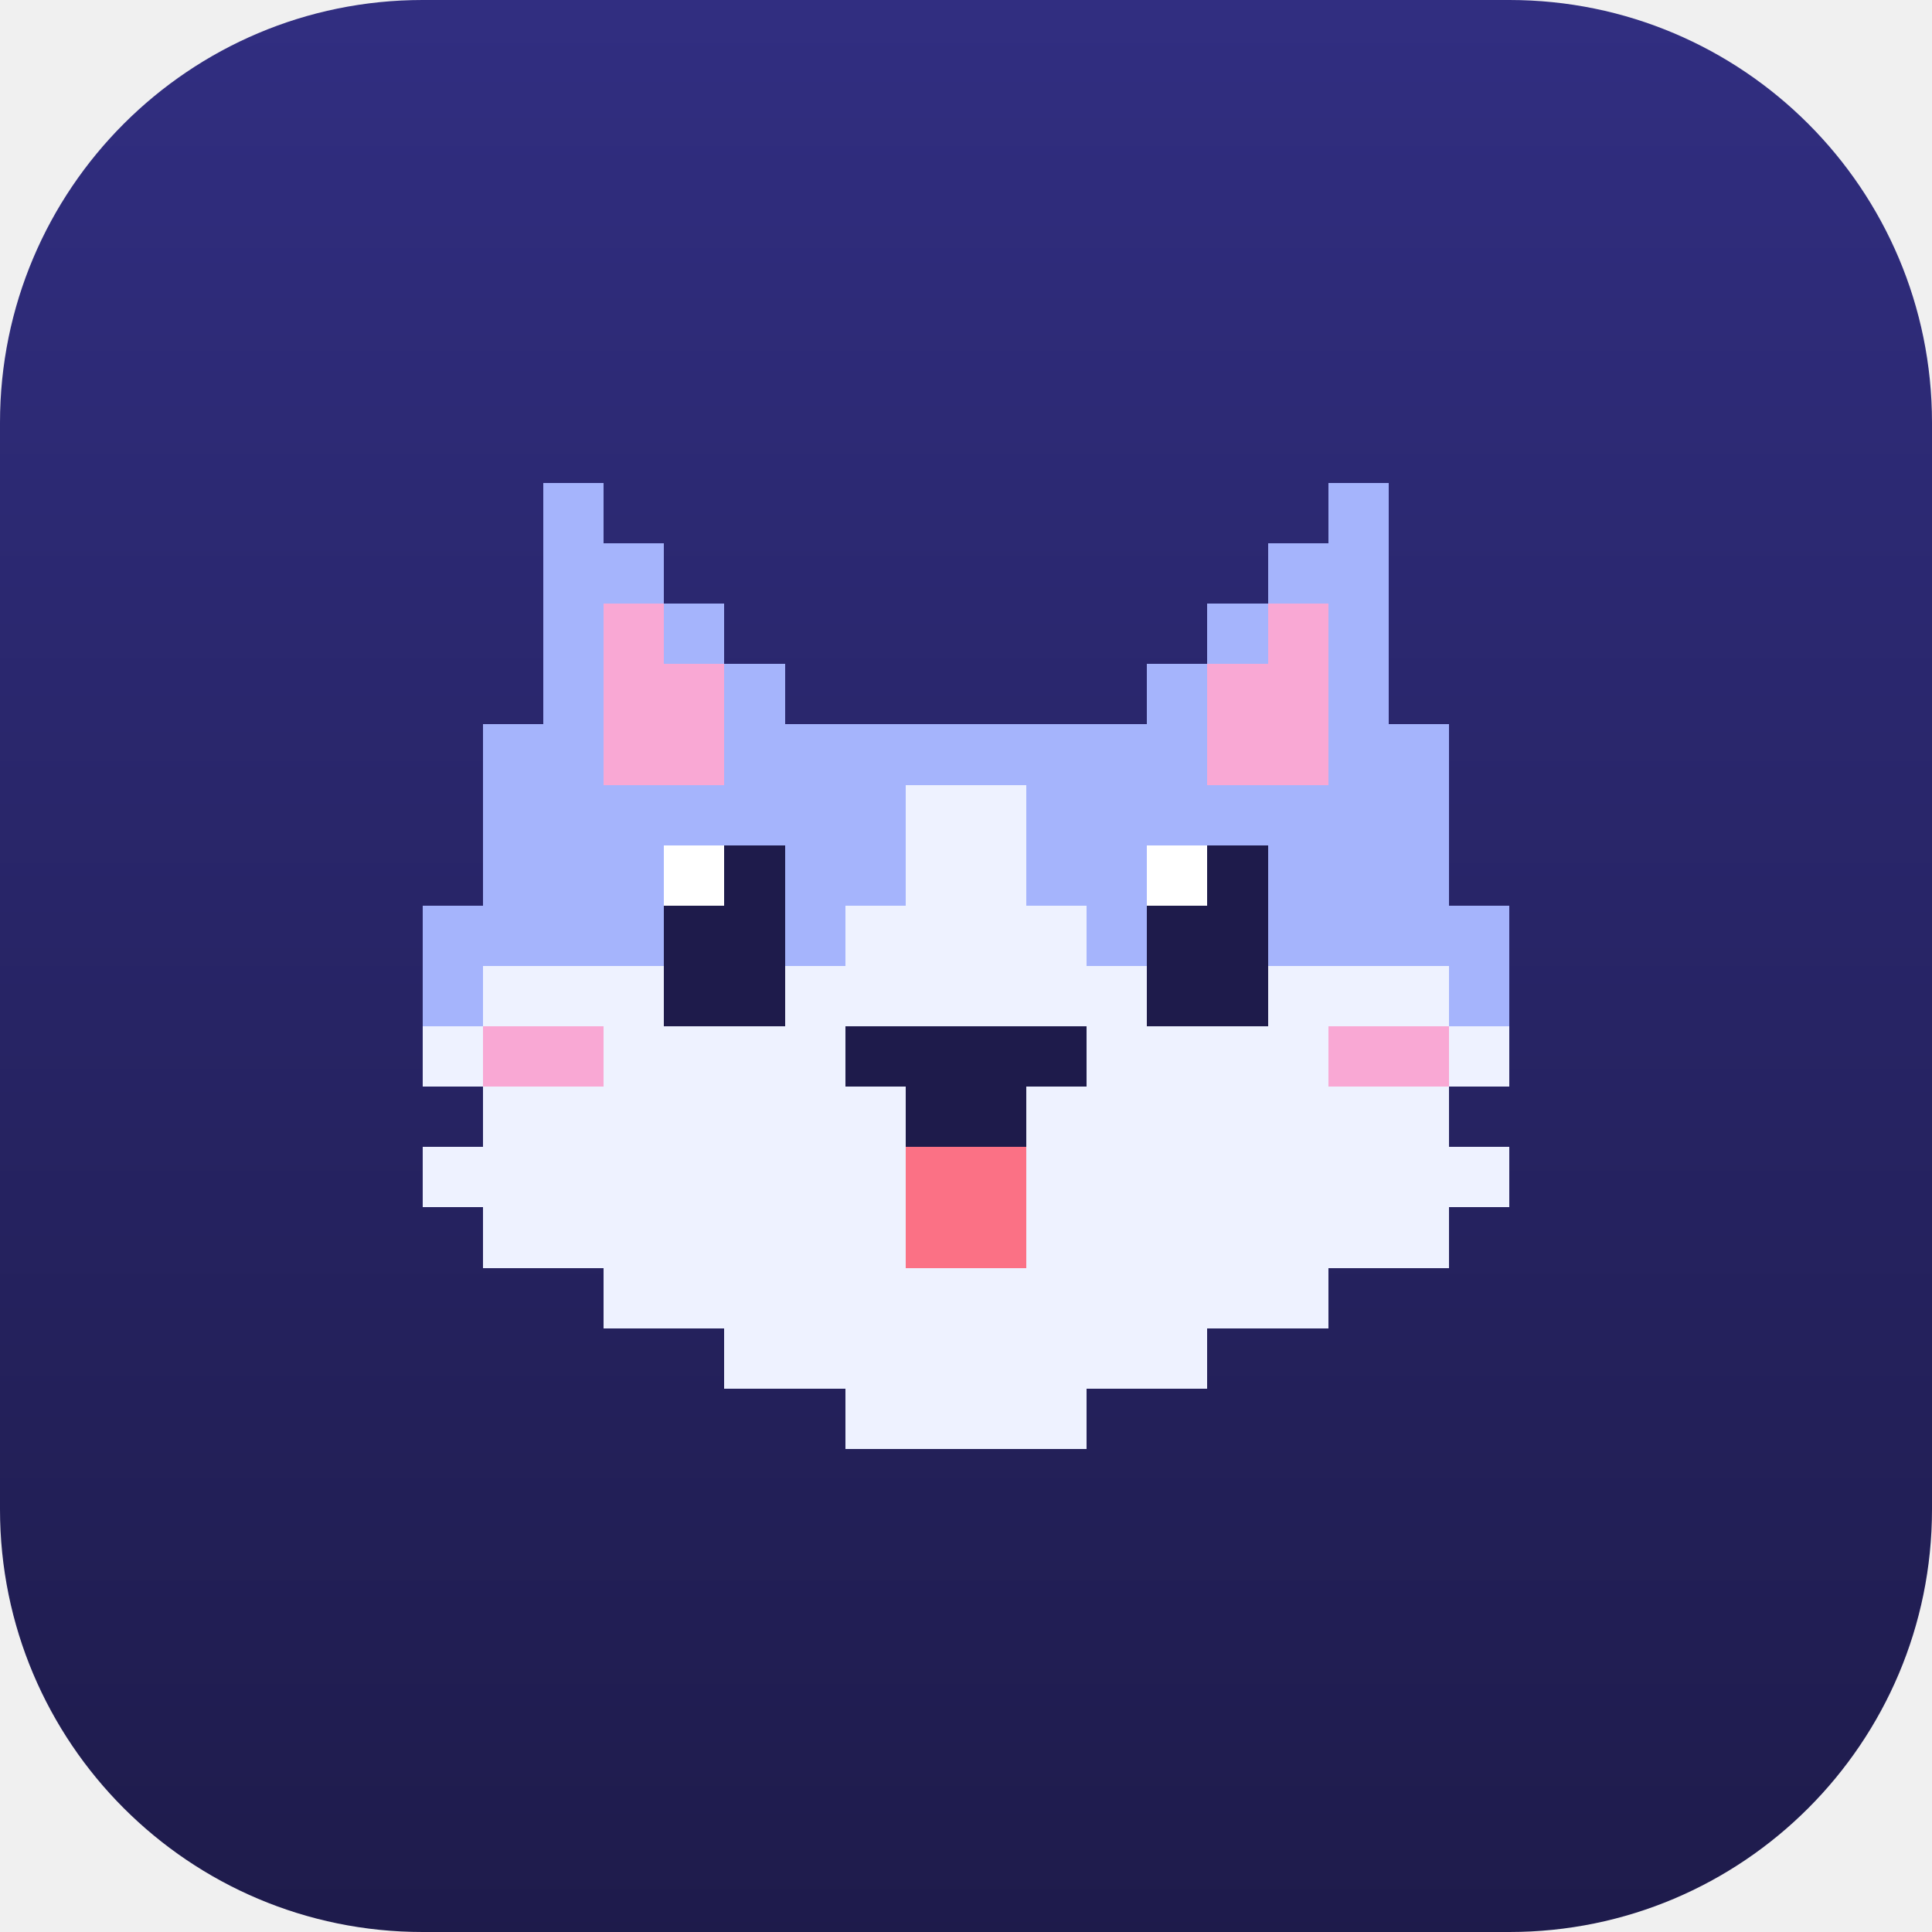
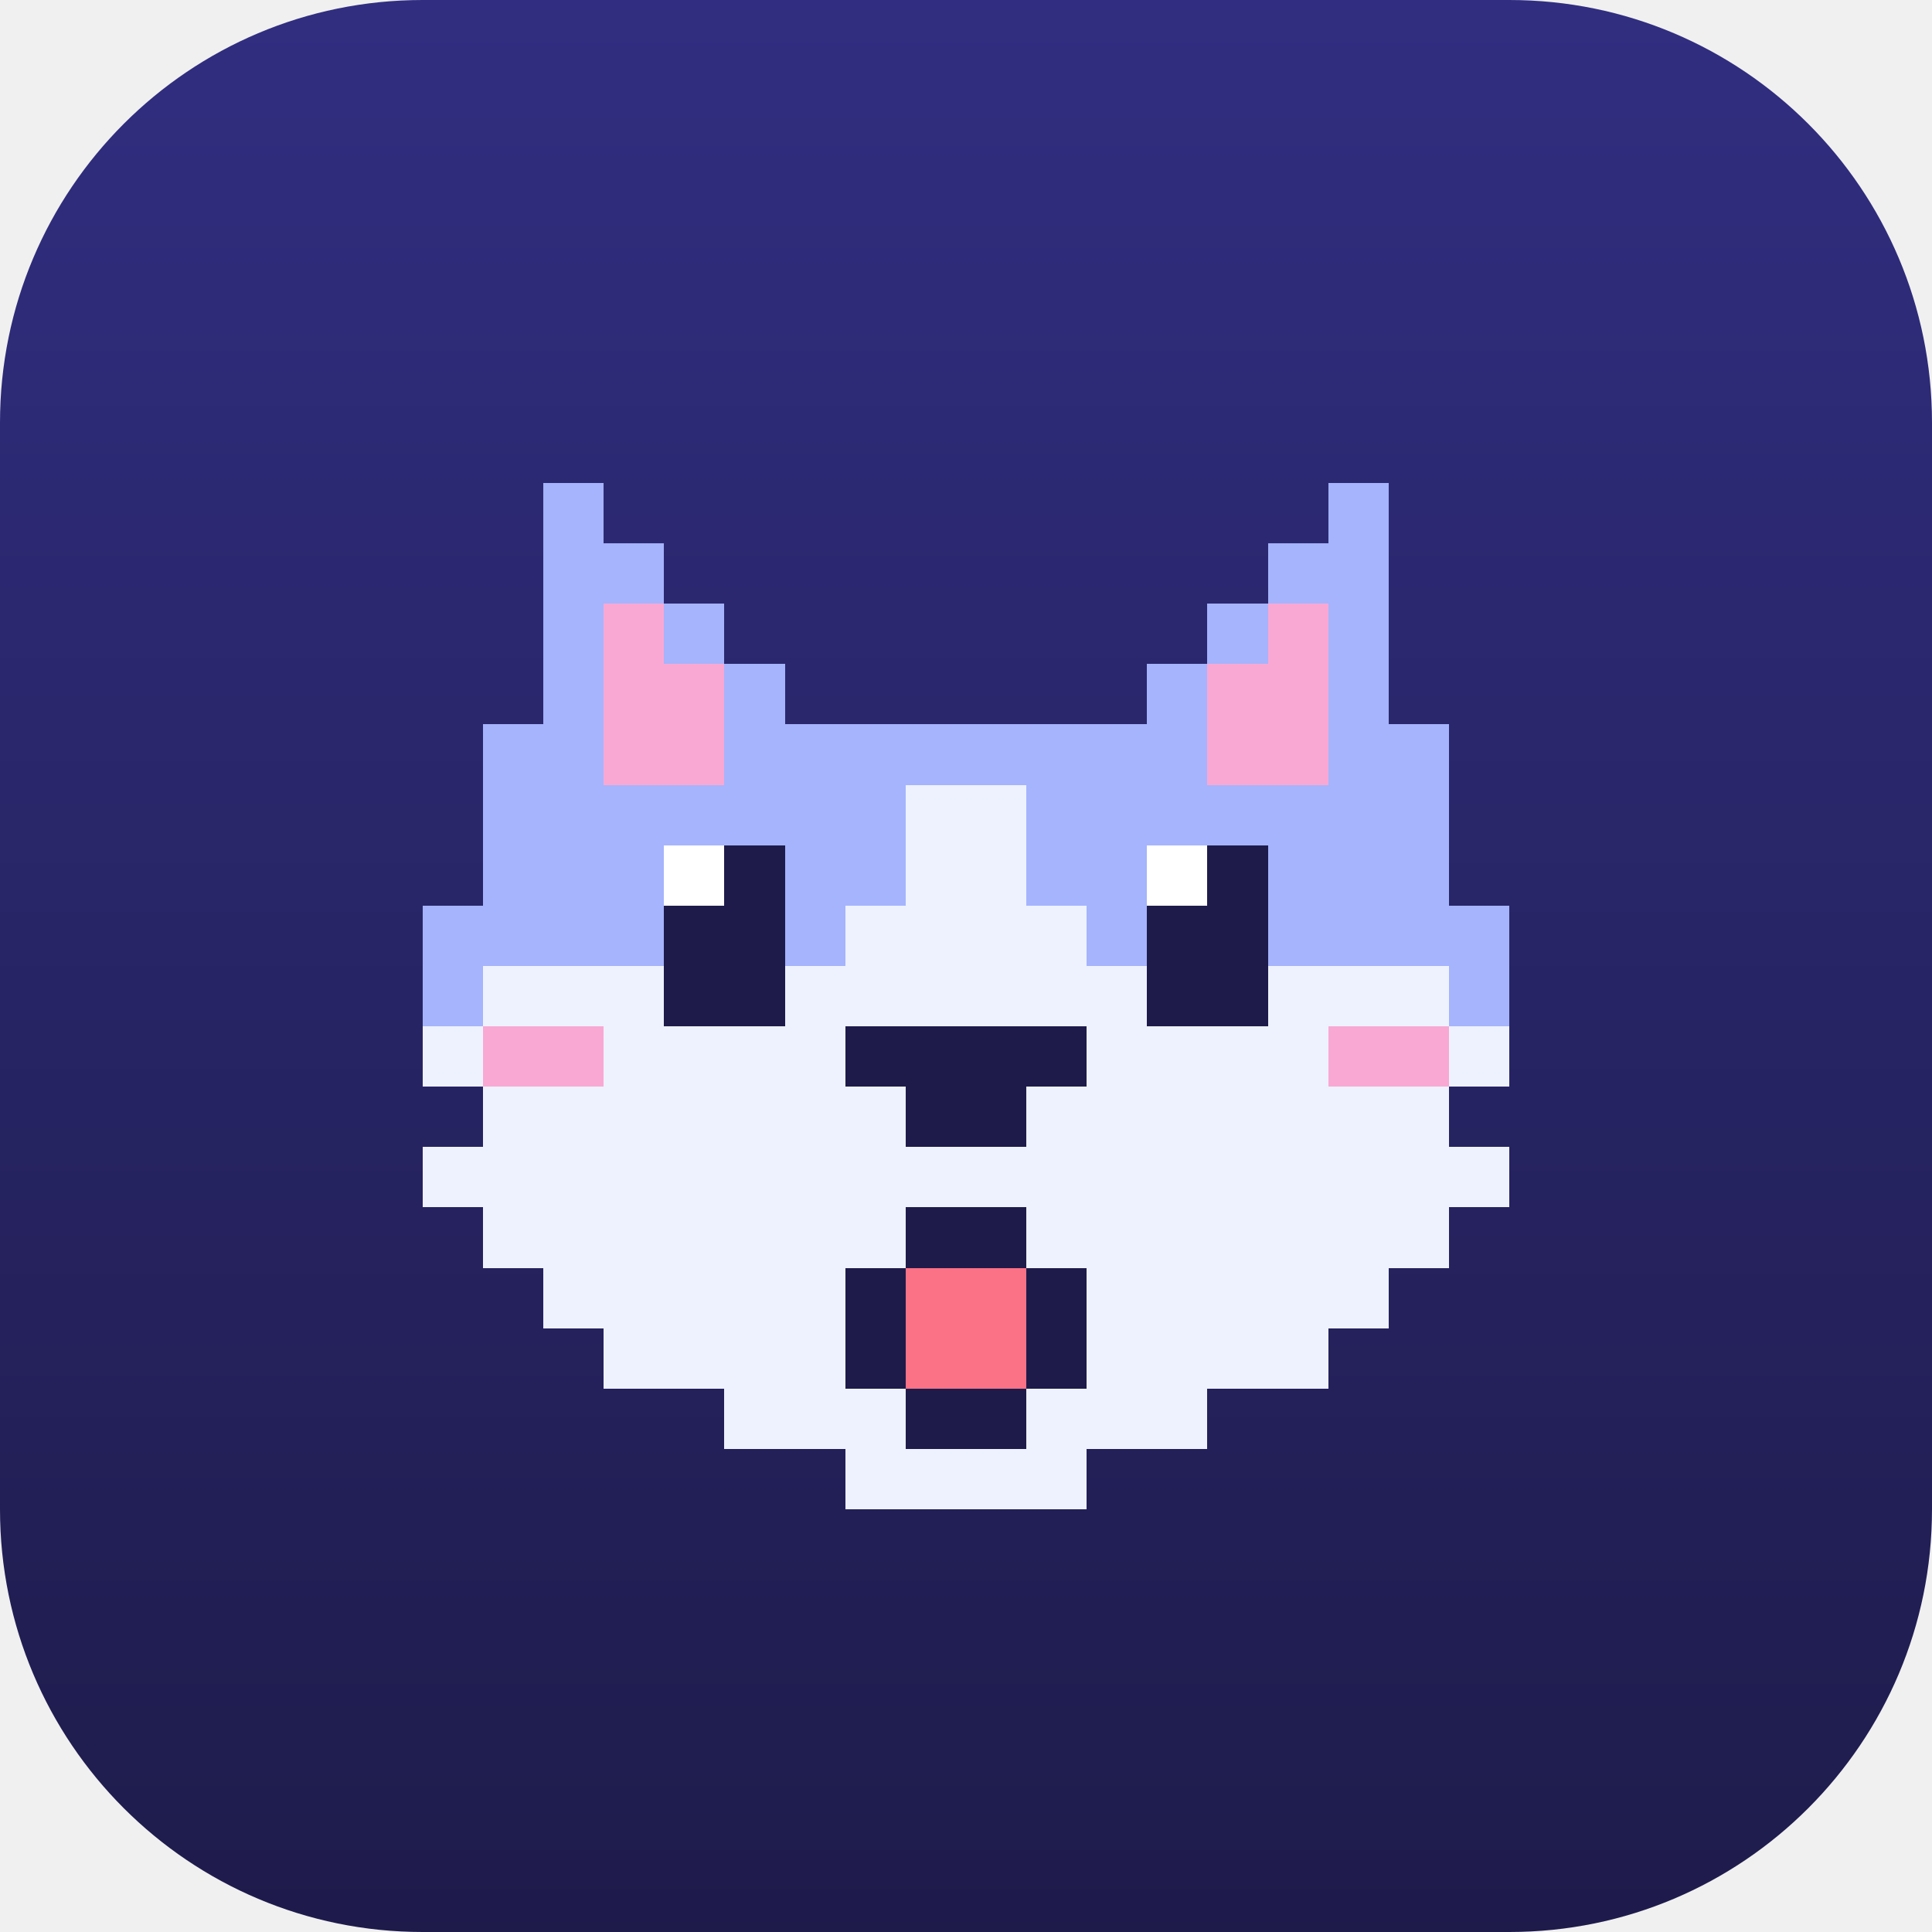
<svg xmlns="http://www.w3.org/2000/svg" viewBox="0 0 32 32" width="32" height="32">
  <defs>
    <linearGradient id="bg" x1="0" y1="0" x2="0" y2="1">
      <stop offset="0" stop-color="#312e81" />
      <stop offset="1" stop-color="#1e1b4b" />
    </linearGradient>
  </defs>
  <rect x="0" y="0" width="32" height="32" rx="7" fill="url(#bg)" />
  <g shape-rendering="crispEdges">
    <rect x="9" y="8" width="1" height="1" fill="#a5b4fc" />
    <rect x="22" y="8" width="1" height="1" fill="#a5b4fc" />
    <rect x="9" y="9" width="2" height="1" fill="#a5b4fc" />
    <rect x="21" y="9" width="2" height="1" fill="#a5b4fc" />
    <rect x="9" y="10" width="1" height="1" fill="#a5b4fc" />
    <rect x="10" y="10" width="1" height="1" fill="#f9a8d4" />
    <rect x="11" y="10" width="1" height="1" fill="#a5b4fc" />
    <rect x="20" y="10" width="1" height="1" fill="#a5b4fc" />
    <rect x="21" y="10" width="1" height="1" fill="#f9a8d4" />
    <rect x="22" y="10" width="1" height="1" fill="#a5b4fc" />
    <rect x="9" y="11" width="1" height="1" fill="#a5b4fc" />
    <rect x="10" y="11" width="2" height="1" fill="#f9a8d4" />
    <rect x="12" y="11" width="1" height="1" fill="#a5b4fc" />
    <rect x="19" y="11" width="1" height="1" fill="#a5b4fc" />
    <rect x="20" y="11" width="2" height="1" fill="#f9a8d4" />
    <rect x="22" y="11" width="1" height="1" fill="#a5b4fc" />
    <rect x="8" y="12" width="2" height="1" fill="#a5b4fc" />
    <rect x="10" y="12" width="2" height="1" fill="#f9a8d4" />
    <rect x="12" y="12" width="8" height="1" fill="#a5b4fc" />
    <rect x="20" y="12" width="2" height="1" fill="#f9a8d4" />
    <rect x="22" y="12" width="2" height="1" fill="#a5b4fc" />
    <rect x="8" y="13" width="7" height="1" fill="#a5b4fc" />
    <rect x="15" y="13" width="2" height="1" fill="#eef2ff" />
    <rect x="17" y="13" width="7" height="1" fill="#a5b4fc" />
    <rect x="8" y="14" width="3" height="1" fill="#a5b4fc" />
    <rect x="11" y="14" width="1" height="1" fill="#ffffff" />
    <rect x="12" y="14" width="1" height="1" fill="#1e1b4b" />
    <rect x="13" y="14" width="2" height="1" fill="#a5b4fc" />
    <rect x="15" y="14" width="2" height="1" fill="#eef2ff" />
    <rect x="17" y="14" width="2" height="1" fill="#a5b4fc" />
    <rect x="19" y="14" width="1" height="1" fill="#ffffff" />
    <rect x="20" y="14" width="1" height="1" fill="#1e1b4b" />
    <rect x="21" y="14" width="3" height="1" fill="#a5b4fc" />
    <rect x="7" y="15" width="4" height="1" fill="#a5b4fc" />
    <rect x="11" y="15" width="2" height="1" fill="#1e1b4b" />
    <rect x="13" y="15" width="1" height="1" fill="#a5b4fc" />
    <rect x="14" y="15" width="4" height="1" fill="#eef2ff" />
    <rect x="18" y="15" width="1" height="1" fill="#a5b4fc" />
    <rect x="19" y="15" width="2" height="1" fill="#1e1b4b" />
    <rect x="21" y="15" width="4" height="1" fill="#a5b4fc" />
    <rect x="7" y="16" width="1" height="1" fill="#a5b4fc" />
    <rect x="8" y="16" width="3" height="1" fill="#eef2ff" />
    <rect x="11" y="16" width="2" height="1" fill="#1e1b4b" />
    <rect x="13" y="16" width="6" height="1" fill="#eef2ff" />
    <rect x="19" y="16" width="2" height="1" fill="#1e1b4b" />
    <rect x="21" y="16" width="3" height="1" fill="#eef2ff" />
    <rect x="24" y="16" width="1" height="1" fill="#a5b4fc" />
    <rect x="7" y="17" width="1" height="1" fill="#eef2ff" />
    <rect x="8" y="17" width="2" height="1" fill="#f9a8d4" />
    <rect x="10" y="17" width="4" height="1" fill="#eef2ff" />
    <rect x="14" y="17" width="4" height="1" fill="#1e1b4b" />
    <rect x="18" y="17" width="4" height="1" fill="#eef2ff" />
    <rect x="22" y="17" width="2" height="1" fill="#f9a8d4" />
    <rect x="24" y="17" width="1" height="1" fill="#eef2ff" />
    <rect x="8" y="18" width="7" height="1" fill="#eef2ff" />
    <rect x="15" y="18" width="2" height="1" fill="#1e1b4b" />
    <rect x="17" y="18" width="7" height="1" fill="#eef2ff" />
-     <rect x="7" y="19" width="8" height="1" fill="#eef2ff" />
-     <rect x="15" y="19" width="2" height="1" fill="#fb7185" />
-     <rect x="17" y="19" width="8" height="1" fill="#eef2ff" />
+     <rect x="7" y="19" width="18" height="1" fill="#eef2ff" />
    <rect x="8" y="20" width="7" height="1" fill="#eef2ff" />
-     <rect x="15" y="20" width="2" height="1" fill="#fb7185" />
+     <rect x="15" y="20" width="2" height="1" fill="#1e1b4b" />
    <rect x="17" y="20" width="7" height="1" fill="#eef2ff" />
-     <rect x="10" y="21" width="12" height="1" fill="#eef2ff" />
-     <rect x="12" y="22" width="8" height="1" fill="#eef2ff" />
-     <rect x="14" y="23" width="4" height="1" fill="#eef2ff" />
+     <rect x="9" y="21" width="5" height="1" fill="#eef2ff" />
+     <rect x="14" y="21" width="1" height="1" fill="#1e1b4b" />
+     <rect x="15" y="21" width="2" height="1" fill="#fb7185" />
+     <rect x="17" y="21" width="1" height="1" fill="#1e1b4b" />
+     <rect x="18" y="21" width="5" height="1" fill="#eef2ff" />
+     <rect x="10" y="22" width="4" height="1" fill="#eef2ff" />
+     <rect x="14" y="22" width="1" height="1" fill="#1e1b4b" />
+     <rect x="15" y="22" width="2" height="1" fill="#fb7185" />
+     <rect x="17" y="22" width="1" height="1" fill="#1e1b4b" />
+     <rect x="18" y="22" width="4" height="1" fill="#eef2ff" />
+     <rect x="12" y="23" width="3" height="1" fill="#eef2ff" />
+     <rect x="15" y="23" width="2" height="1" fill="#1e1b4b" />
+     <rect x="17" y="23" width="3" height="1" fill="#eef2ff" />
+     <rect x="14" y="24" width="4" height="1" fill="#eef2ff" />
  </g>
</svg>
